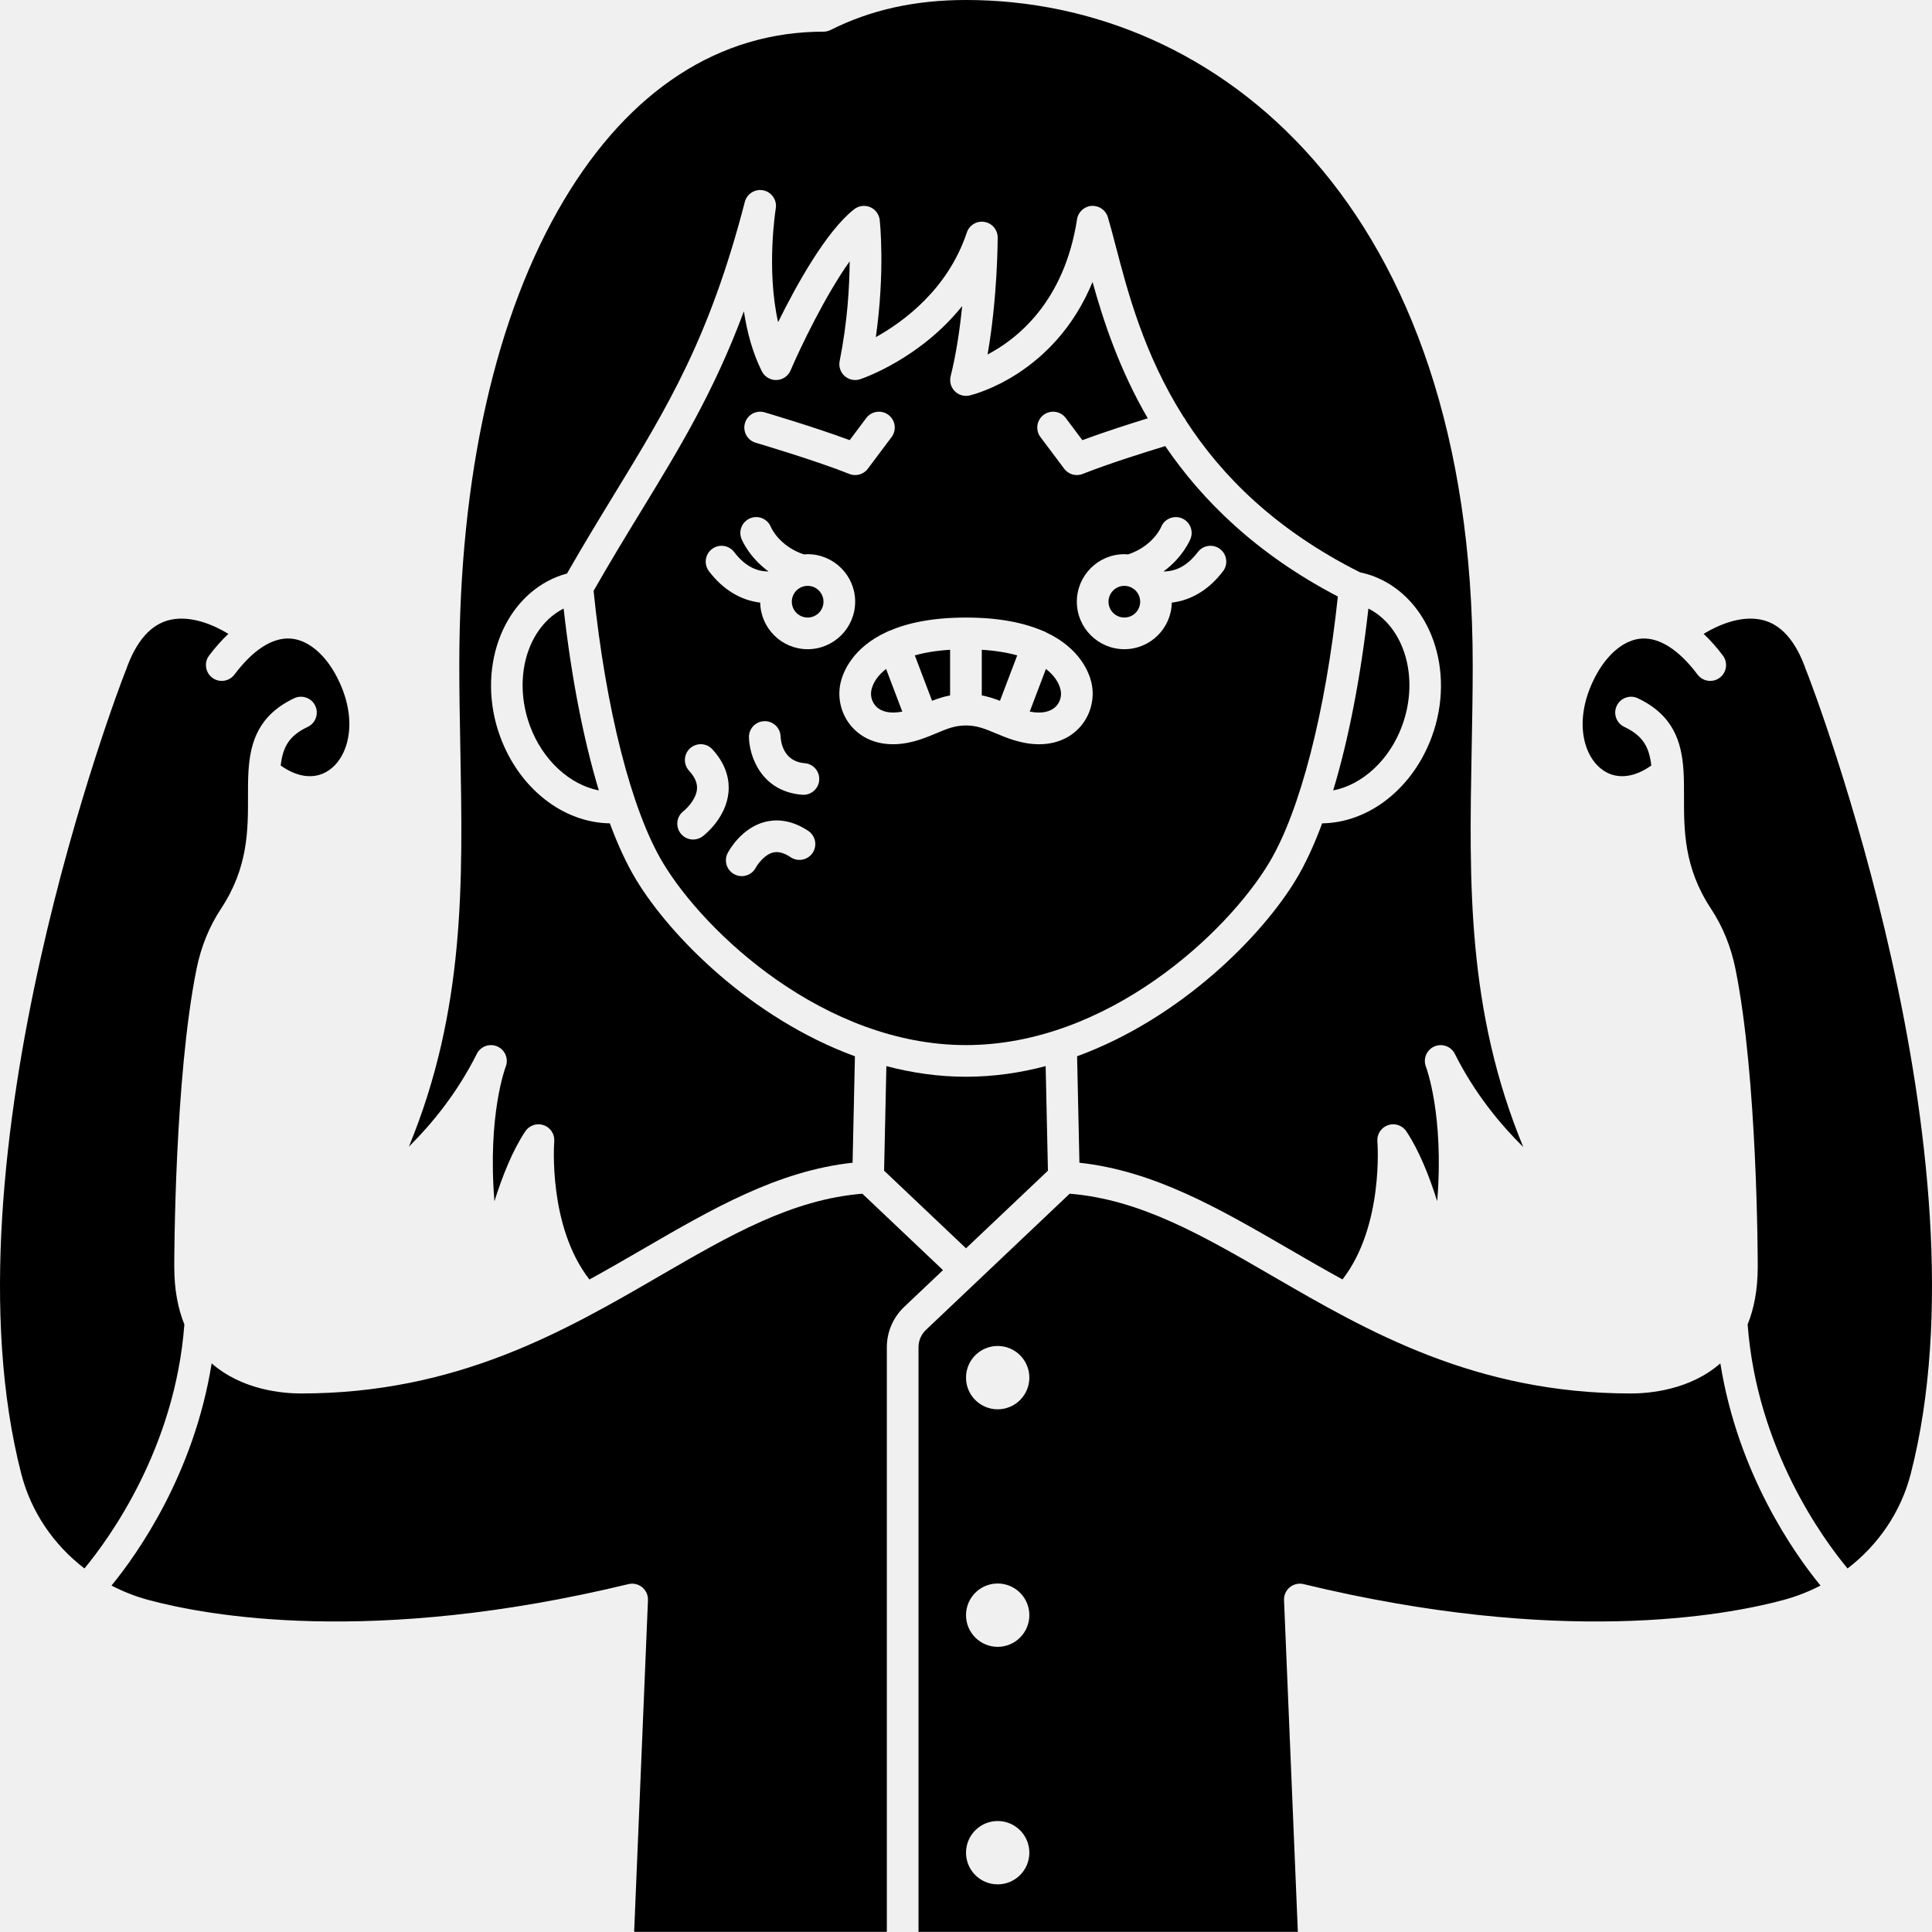
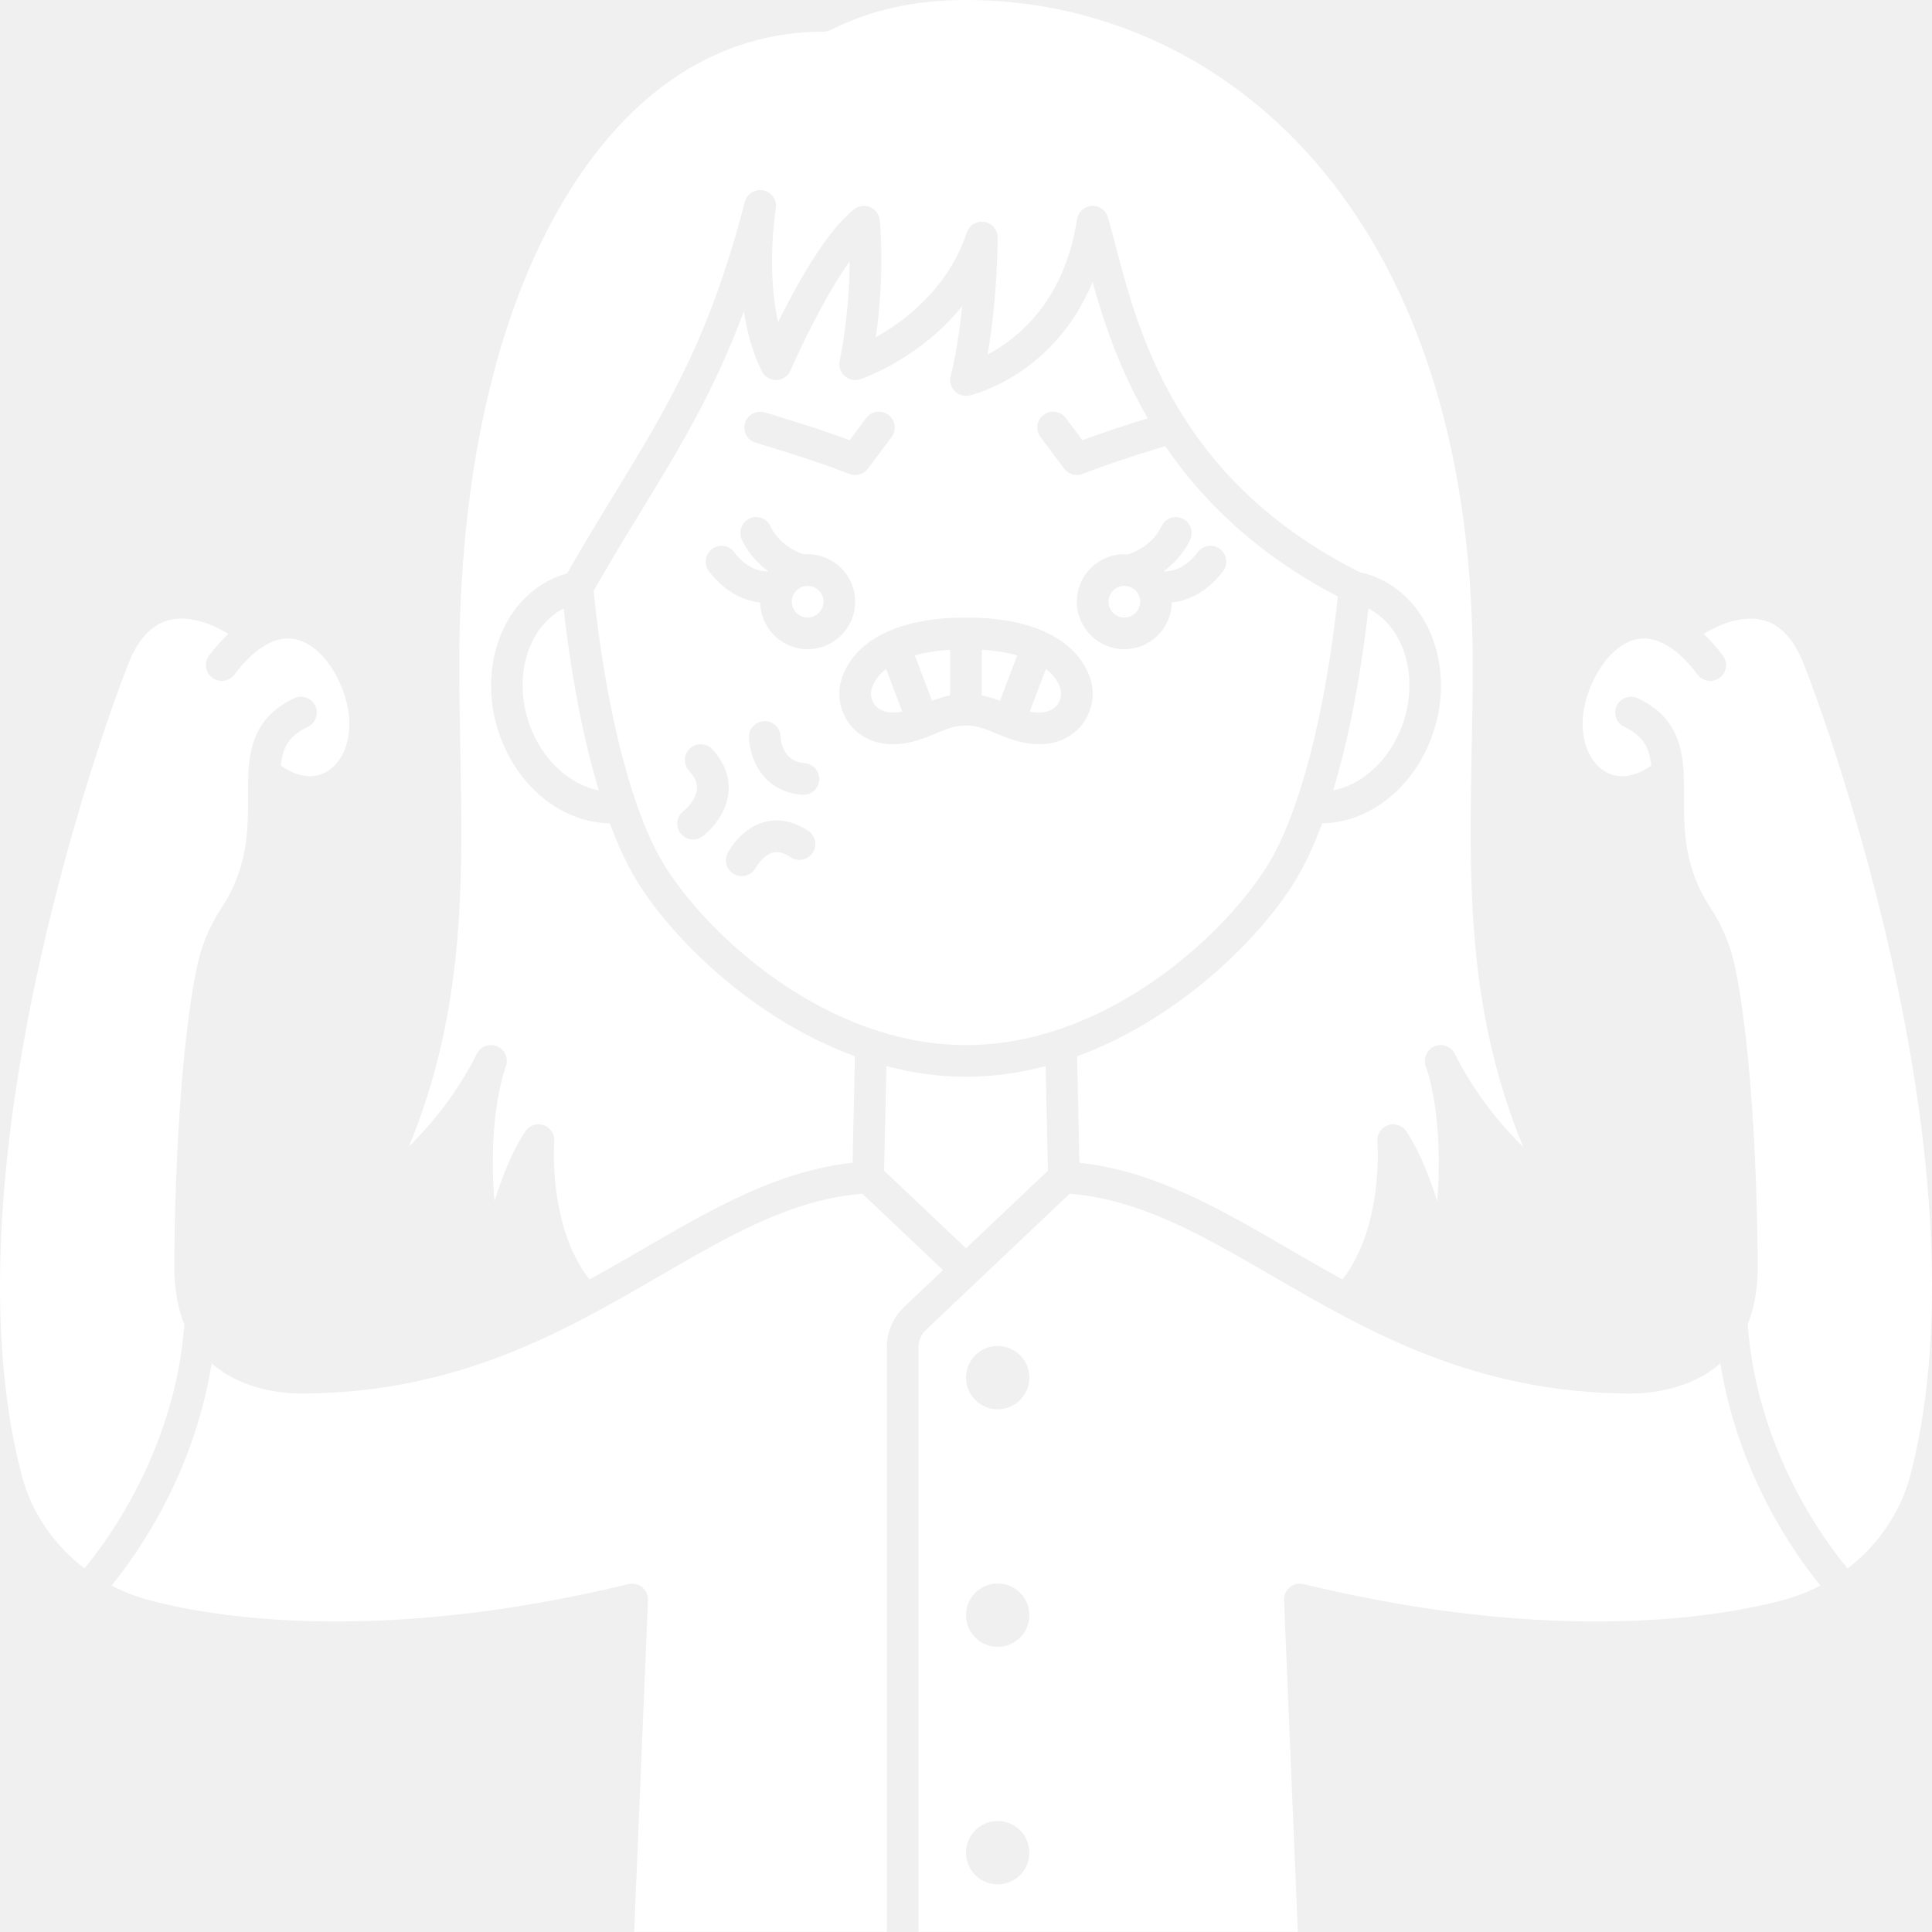
- <svg xmlns="http://www.w3.org/2000/svg" version="1.1" x="0px" y="0px" viewBox="0 0 488.034 488" style="enable-background:new 0 0 488.034 488;" xml:space="preserve">
+ <svg xmlns="http://www.w3.org/2000/svg" version="1.1" fill="#FFFFFF" x="0px" y="0px" viewBox="0 0 488.034 488" style="enable-background:new 0 0 488.034 488;" xml:space="preserve">
  <g>
    <path d="M320.591,217.937c7.802-13.002,14.24-38.008,17.36-67.253c-20.615-10.757-34.284-24.315-43.607-38.001   c-4.755,1.449-14.5,4.5-20.839,7.033c-0.483,0.192-0.986,0.285-1.483,0.285c-1.231,0-2.428-0.569-3.201-1.6l-6-8   c-1.325-1.768-0.967-4.275,0.8-5.601c1.768-1.324,4.274-0.968,5.601,0.8l4.187,5.583c5.467-2.03,12.082-4.143,16.52-5.515   c-7.215-12.44-11.209-24.599-13.945-34.439c-9.622,23.382-30.036,28.43-31.053,28.667c-1.357,0.316-2.782-0.096-3.76-1.09   c-0.978-0.993-1.368-2.424-1.03-3.775c1.434-5.735,2.338-12.048,2.908-17.717c-10.673,13.305-24.968,18.216-25.763,18.481   c-1.352,0.451-2.842,0.147-3.912-0.796c-1.068-0.944-1.555-2.386-1.274-3.783c1.982-9.912,2.495-18.865,2.528-25.204   c-6.242,8.769-12.51,21.918-14.93,27.563c-0.613,1.432-2.002,2.377-3.56,2.423c-1.513,0.049-2.997-0.815-3.695-2.209   c-2.348-4.697-3.744-9.966-4.531-15.153c-7.576,20.345-16.269,34.582-25.92,50.391c-3.864,6.328-7.855,12.872-12.049,20.225   c3.061,29.859,9.579,55.472,17.508,68.685c10.685,17.807,40.921,46.058,76.57,46.058S309.906,235.743,320.591,217.937z    M188.184,106.87c0.623-2.119,2.848-3.333,4.967-2.707c0.562,0.165,12.559,3.706,21.483,7.02l4.187-5.583   c1.326-1.766,3.834-2.124,5.601-0.8c1.767,1.325,2.125,3.833,0.8,5.601l-6,8c-0.773,1.03-1.97,1.6-3.201,1.6   c-0.497,0-1-0.093-1.483-0.285c-8.604-3.438-23.496-7.834-23.646-7.878C188.771,111.213,187.56,108.989,188.184,106.87z    M179.847,138.688c1.759-1.338,4.269-0.996,5.605,0.762c2.51,3.299,5.362,4.915,8.673,4.899c-4.938-3.614-6.733-8.016-6.833-8.272   c-0.804-2.058,0.212-4.377,2.271-5.181c2.044-0.798,4.349,0.2,5.166,2.231c0.116,0.275,2.157,4.845,8.319,6.915   c0.321-0.026,0.643-0.049,0.97-0.049c6.617,0,12,5.383,12,11.999c0,6.617-5.383,12-12,12c-6.539,0-11.863-5.259-11.988-11.768   c-4.948-0.59-9.419-3.296-12.944-7.931C177.747,142.534,178.089,140.025,179.847,138.688z M177.517,211.248   c-0.725,0.553-1.577,0.82-2.424,0.82c-1.204,0-2.396-0.542-3.183-1.573c-1.336-1.75-1.006-4.25,0.735-5.594   c0.885-0.695,3.213-3.044,3.419-5.576c0.124-1.516-0.53-3.031-2.001-4.633c-1.494-1.627-1.387-4.157,0.241-5.651   c1.626-1.493,4.156-1.387,5.651,0.241c3.79,4.127,4.308,8.139,4.075,10.777C183.46,206.537,178.123,210.785,177.517,211.248z    M205.274,215.437c-1.226,1.836-3.711,2.332-5.548,1.104c-1.685-1.126-3.144-1.515-4.46-1.185   c-2.173,0.542-3.882,2.957-4.357,3.842c-0.724,1.347-2.111,2.119-3.544,2.119c-0.627,0-1.262-0.148-1.854-0.46   c-1.943-1.026-2.703-3.414-1.692-5.365c0.334-0.644,3.433-6.333,9.425-7.876c2.476-0.638,6.383-0.761,10.926,2.272   C206.007,211.115,206.502,213.599,205.274,215.437z M202.951,200.774c-0.107,0-0.215-0.004-0.323-0.013   c-10.404-0.83-13.341-9.852-13.44-14.507c-0.047-2.208,1.705-4.037,3.914-4.084c0.028-0.001,0.058-0.001,0.087-0.001   c2.16,0,3.935,1.72,3.996,3.886c0.043,1.062,0.54,6.29,6.08,6.731c2.202,0.176,3.845,2.104,3.669,4.306   C206.767,199.187,205.016,200.774,202.951,200.774z M272.499,183.992c-2.548,2.638-6.028,4.01-10.034,4.01   c-1.213,0-2.474-0.126-3.771-0.381c-1.954-0.383-3.66-0.975-5.213-1.588c-0.008-0.003-0.016-0.004-0.023-0.007   c-0.007-0.003-0.013-0.007-0.02-0.01c-0.65-0.257-1.28-0.516-1.878-0.767c-2.65-1.113-4.743-1.992-7.558-1.992   c-2.81,0-4.89,0.877-7.523,1.988c-0.589,0.248-1.21,0.505-1.85,0.759c-0.016,0.006-0.028,0.016-0.044,0.022   c-0.017,0.006-0.034,0.008-0.051,0.014c-1.543,0.61-3.239,1.199-5.185,1.58c-5.583,1.098-10.486-0.192-13.806-3.629   c-2.927-3.029-4.153-7.46-3.2-11.563c0.588-2.532,2.918-8.827,11.773-12.849c0.119-0.06,0.23-0.13,0.357-0.178   c0.054-0.021,0.109-0.026,0.163-0.044c4.581-1.979,10.826-3.357,19.367-3.357c8.54,0,14.786,1.374,19.371,3.348   c0.065,0.021,0.132,0.028,0.197,0.053c0.215,0.082,0.412,0.189,0.604,0.302c8.647,4.026,10.943,10.219,11.525,12.726   C276.652,176.532,275.426,180.963,272.499,183.992z M296.003,152.224c-0.125,6.509-5.449,11.768-11.988,11.768   c-6.617,0-12-5.383-12-12c0-6.616,5.383-11.999,12-11.999c0.327,0,0.648,0.023,0.969,0.049c6.269-2.108,8.286-6.827,8.306-6.876   c0.805-2.059,3.126-3.071,5.181-2.271c2.059,0.804,3.074,3.123,2.271,5.181c-0.1,0.257-1.895,4.659-6.833,8.272   c3.308,0.015,6.164-1.599,8.673-4.898c1.337-1.759,3.846-2.101,5.604-0.763c1.759,1.337,2.101,3.847,0.763,5.605   C305.422,148.928,300.951,151.635,296.003,152.224z" />
    <path d="M220.135,174.238c-0.346,1.489,0.099,3.097,1.161,4.195c1.37,1.418,3.684,1.893,6.511,1.338   c0.039-0.008,0.074-0.02,0.113-0.027l-4.09-10.768C221.74,170.595,220.553,172.438,220.135,174.238z" />
    <path d="M223.906,269.309l-0.579,26.411l20.693,19.608l20.695-19.61l-0.579-26.41c-6.458,1.702-13.189,2.685-20.116,2.685   C237.094,271.994,230.364,271.011,223.906,269.309z" />
    <path d="M264.21,168.979l-4.089,10.765c0.038,0.008,0.074,0.02,0.113,0.027c2.825,0.555,5.141,0.08,6.511-1.338   c1.063-1.099,1.507-2.706,1.161-4.194C267.488,172.439,266.301,170.598,264.21,168.979z" />
    <path d="M133.864,183.337c3.189,8.677,10.052,14.896,17.409,16.327c-3.869-12.796-6.936-28.501-8.899-45.942   C133.25,158.365,129.426,171.266,133.864,183.337z" />
    <path d="M284.015,147.993c-2.206,0-4,1.794-4,3.999c0,2.206,1.794,4,4,4s4-1.794,4-4   C288.015,149.787,286.221,147.993,284.015,147.993z" />
    <path d="M235.444,177.024c1.386-0.541,2.888-1.035,4.558-1.365v-11.523c-3.467,0.218-6.427,0.714-8.916,1.416L235.444,177.024z" />
    <path d="M217.835,301.535c-17.858,1.467-33.372,10.438-51.242,20.805C142.626,336.242,115.463,352,76.02,352   c-4.438,0-14.812-0.81-22.553-7.606c-4.492,28.01-18.747,48.124-25.301,56.127c2.911,1.507,6.003,2.738,9.255,3.617   c14.887,4.024,56.514,11.693,121.323-3.981c1.221-0.296,2.508,0,3.479,0.797c0.97,0.797,1.51,2.003,1.457,3.258L160.19,488h63.83   V340.301c0-3.826,1.593-7.53,4.371-10.162l9.814-9.3L217.835,301.535z" />
    <path d="M412.013,352c-39.442,0-66.604-15.758-90.566-29.66c-17.869-10.367-33.382-19.339-51.24-20.805l-36.313,34.41   c-1.19,1.128-1.873,2.716-1.873,4.355V488h95.823l-3.49-83.789c-0.053-1.254,0.487-2.46,1.457-3.257   c0.971-0.797,2.256-1.093,3.479-0.797c64.811,15.675,106.436,8.005,121.322,3.981c3.252-0.879,6.344-2.11,9.256-3.617   c-6.554-8.004-20.81-28.118-25.301-56.128C426.825,351.19,416.451,352,412.013,352z M252.02,476c-4.418,0-8-3.582-8-8s3.582-8,8-8   c4.418,0,8,3.582,8,8S256.439,476,252.02,476z M252.02,416c-4.418,0-8-3.582-8-8s3.582-8,8-8c4.418,0,8,3.582,8,8   S256.439,416,252.02,416z M252.02,356c-4.418,0-8-3.582-8-8s3.582-8,8-8c4.418,0,8,3.582,8,8S256.439,356,252.02,356z" />
    <path d="M456.414,169.747c-0.068-0.141-0.129-0.287-0.181-0.438c-2.571-7.42-6.378-11.714-11.314-12.763   c-5.296-1.131-10.975,1.388-14.575,3.57c1.596,1.502,3.223,3.298,4.864,5.476c1.33,1.765,0.977,4.272-0.787,5.602   c-1.764,1.331-4.272,0.977-5.602-0.787c-4.7-6.237-9.573-9.366-14.096-9.105c-4.115,0.256-8.213,3.424-11.242,8.692   c-5.93,10.524-4.051,20.115,0.878,24.135c3.495,2.852,8.173,2.535,12.766-0.759c-0.54-4.724-2.145-7.537-6.825-9.756   c-1.997-0.946-2.848-3.331-1.901-5.327c0.946-1.997,3.334-2.849,5.327-1.901c9.001,4.266,11.067,11.057,11.533,18.285   c0.004,0.028,0.003,0.056,0.006,0.085c0.135,2.148,0.131,4.333,0.126,6.501c-0.019,8.397-0.04,17.915,6.801,28.265   c2.975,4.502,5.056,9.612,6.186,15.191c5.571,27.514,5.636,73.35,5.636,75.287c0,5.856-0.963,10.633-2.55,14.551   c2.335,31.427,19.113,54.284,25.238,61.655c7.775-5.956,13.478-14.29,15.945-23.852   C503.341,292.111,457.853,173.346,456.414,169.747z" />
    <path d="M120.442,266.211c0.96-1.918,3.263-2.735,5.217-1.86c1.956,0.879,2.872,3.144,2.075,5.135   c-0.055,0.141-4.613,12.165-2.836,33.954c1.973-6.269,4.562-12.812,7.794-17.658c1.013-1.519,2.928-2.16,4.649-1.557   c1.724,0.603,2.819,2.297,2.664,4.116c-0.018,0.22-1.627,21.386,8.888,34.863c4.712-2.581,9.255-5.215,13.684-7.784   c17.391-10.088,33.876-19.651,52.792-21.708l0.589-26.891c-26.12-9.558-46.705-30.328-55.368-44.769   c-2.326-3.876-4.517-8.609-6.538-14.071c-11.788-0.166-22.873-8.761-27.696-21.883c-6.134-16.682,0.328-34.813,14.405-40.418   c0.771-0.307,1.592-0.569,2.464-0.799c4.165-7.288,8.114-13.76,11.937-20.022c13.442-22.018,24.06-39.407,32.985-73.861   c0.537-2.072,2.611-3.35,4.703-2.91c2.094,0.445,3.467,2.459,3.114,4.57c-0.03,0.184-2.445,15.238,0.589,28.719   c4.562-9.243,12.129-22.975,19.224-28.526c1.143-0.892,2.679-1.099,4.016-0.537c1.337,0.563,2.265,1.805,2.425,3.246   c0.065,0.591,1.384,12.95-0.977,29.604c7.141-3.98,18.235-12.183,22.983-26.427c0.621-1.862,2.499-3,4.436-2.684   c1.937,0.314,3.359,1.986,3.359,3.948c0,0.713-0.034,15.204-2.558,29.549c7.515-3.938,19.385-13.329,22.605-34.16   c0.286-1.849,1.814-3.252,3.681-3.38c1.87-0.118,3.571,1.057,4.106,2.85c0.639,2.145,1.29,4.638,1.979,7.277   c3.048,11.672,7.185,27.468,17.15,43.197c0.278,0.308,0.504,0.663,0.677,1.057c8.981,13.803,22.545,27.479,43.913,38.195   c1.358,0.29,2.582,0.648,3.705,1.095c14.075,5.604,20.538,23.734,14.405,40.417c-4.824,13.121-15.911,21.716-27.697,21.883   c-2.021,5.462-4.212,10.196-6.538,14.071c-8.664,14.44-29.247,35.21-55.366,44.768l0.589,26.892   c18.915,2.057,35.398,11.62,52.788,21.708c4.421,2.565,8.956,5.195,13.659,7.771c10.483-13.481,8.839-34.625,8.82-34.849   c-0.154-1.819,0.942-3.514,2.666-4.116c1.724-0.604,3.635,0.036,4.647,1.555c3.231,4.847,5.821,11.39,7.794,17.657   c1.776-21.788-2.782-33.815-2.842-33.967c-0.779-1.991,0.143-4.251,2.098-5.12c1.95-0.864,4.242-0.054,5.2,1.859   c5.007,10.015,11.545,17.879,17.289,23.542c-14.277-34.572-13.671-66.846-13.034-100.75c0.129-6.852,0.262-13.937,0.262-21.003   c0-116.053-64.288-168-128-168c-12.875,0-24.063,2.478-34.204,7.574C209.26,7.854,208.644,8,208.02,8   c-26.289,0-48.961,14.713-65.564,42.549C125.162,79.542,116.02,120.156,116.02,168c0,7.066,0.133,14.151,0.262,21.003   c0.636,33.873,1.241,66.12-12.995,100.656C108.988,284.003,115.463,276.17,120.442,266.211z" />
    <path d="M248.002,175.659c1.682,0.331,3.195,0.829,4.593,1.373l4.359-11.476c-2.498-0.705-5.469-1.203-8.951-1.421V175.659z" />
    <path d="M44.02,320c0-1.938,0.064-47.774,5.637-75.287c1.13-5.581,3.211-10.692,6.186-15.191   c6.841-10.35,6.819-19.867,6.801-28.265c-0.005-2.161-0.008-4.338,0.125-6.479c0.004-0.038,0.003-0.075,0.007-0.113   c0.466-7.226,2.534-14.015,11.532-18.28c1.993-0.948,4.381-0.096,5.327,1.901c0.946,1.996,0.096,4.381-1.901,5.327   c-4.68,2.219-6.284,5.032-6.824,9.757c4.593,3.294,9.269,3.61,12.767,0.758c4.929-4.02,6.807-13.61,0.859-24.166   c-3.012-5.237-7.109-8.405-11.225-8.661c-2.257-0.139-4.585,0.567-6.932,2.071c-0.032,0.021-0.063,0.041-0.096,0.061   c-2.357,1.532-4.731,3.87-7.068,6.973c-1.33,1.763-3.839,2.118-5.602,0.787c-1.764-1.329-2.117-3.837-0.787-5.602   c1.64-2.177,3.267-3.972,4.864-5.475c-3.602-2.183-9.282-4.702-14.577-3.571c-4.937,1.05-8.742,5.344-11.313,12.763   c-0.052,0.15-0.112,0.297-0.181,0.437c-1.439,3.6-46.926,122.365-26.23,202.607c2.466,9.56,8.167,17.892,15.939,23.848   c6.124-7.393,22.912-30.315,25.244-61.649C44.984,330.634,44.02,325.857,44.02,320z" />
    <path d="M354.178,183.337c4.438-12.072,0.613-24.972-8.511-29.615c-1.964,17.441-5.03,33.146-8.899,45.943   C344.126,198.234,350.987,192.014,354.178,183.337z" />
    <path d="M204.018,155.992c2.206,0,4-1.794,4-4c0-2.205-1.794-3.999-4-3.999s-4,1.794-4,3.999   C200.018,154.198,201.811,155.992,204.018,155.992z" />
  </g>
</svg>
